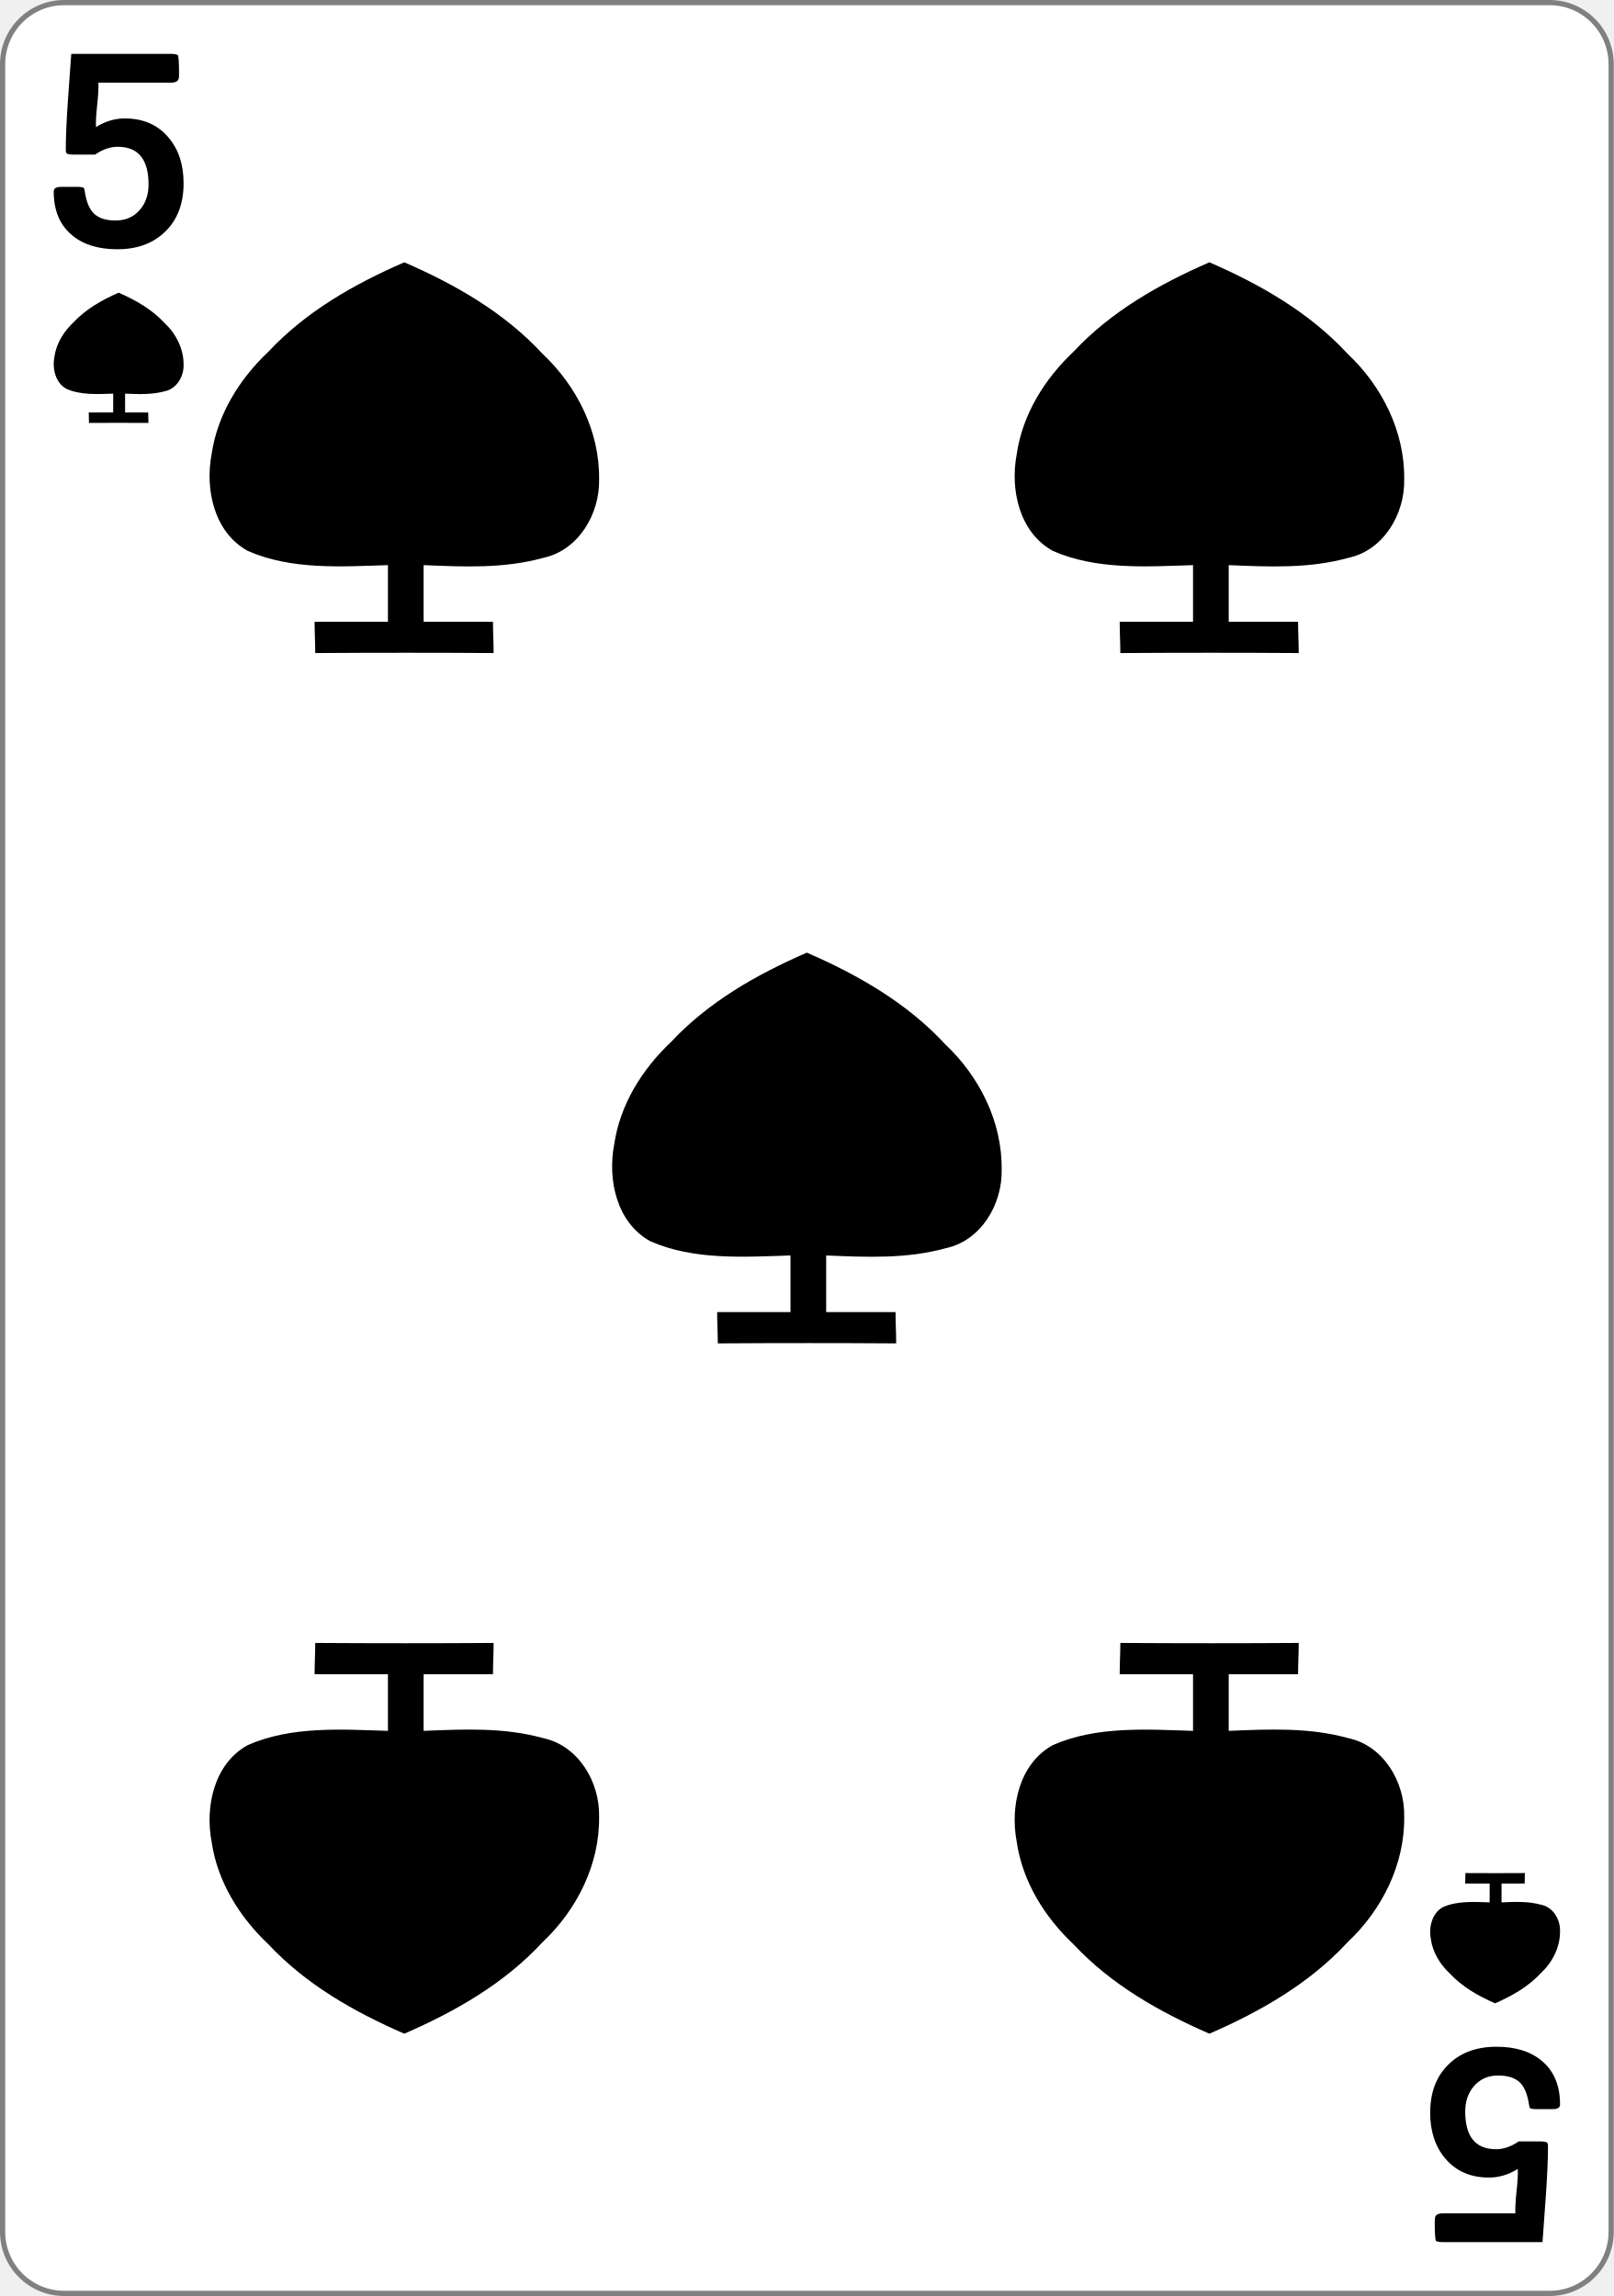
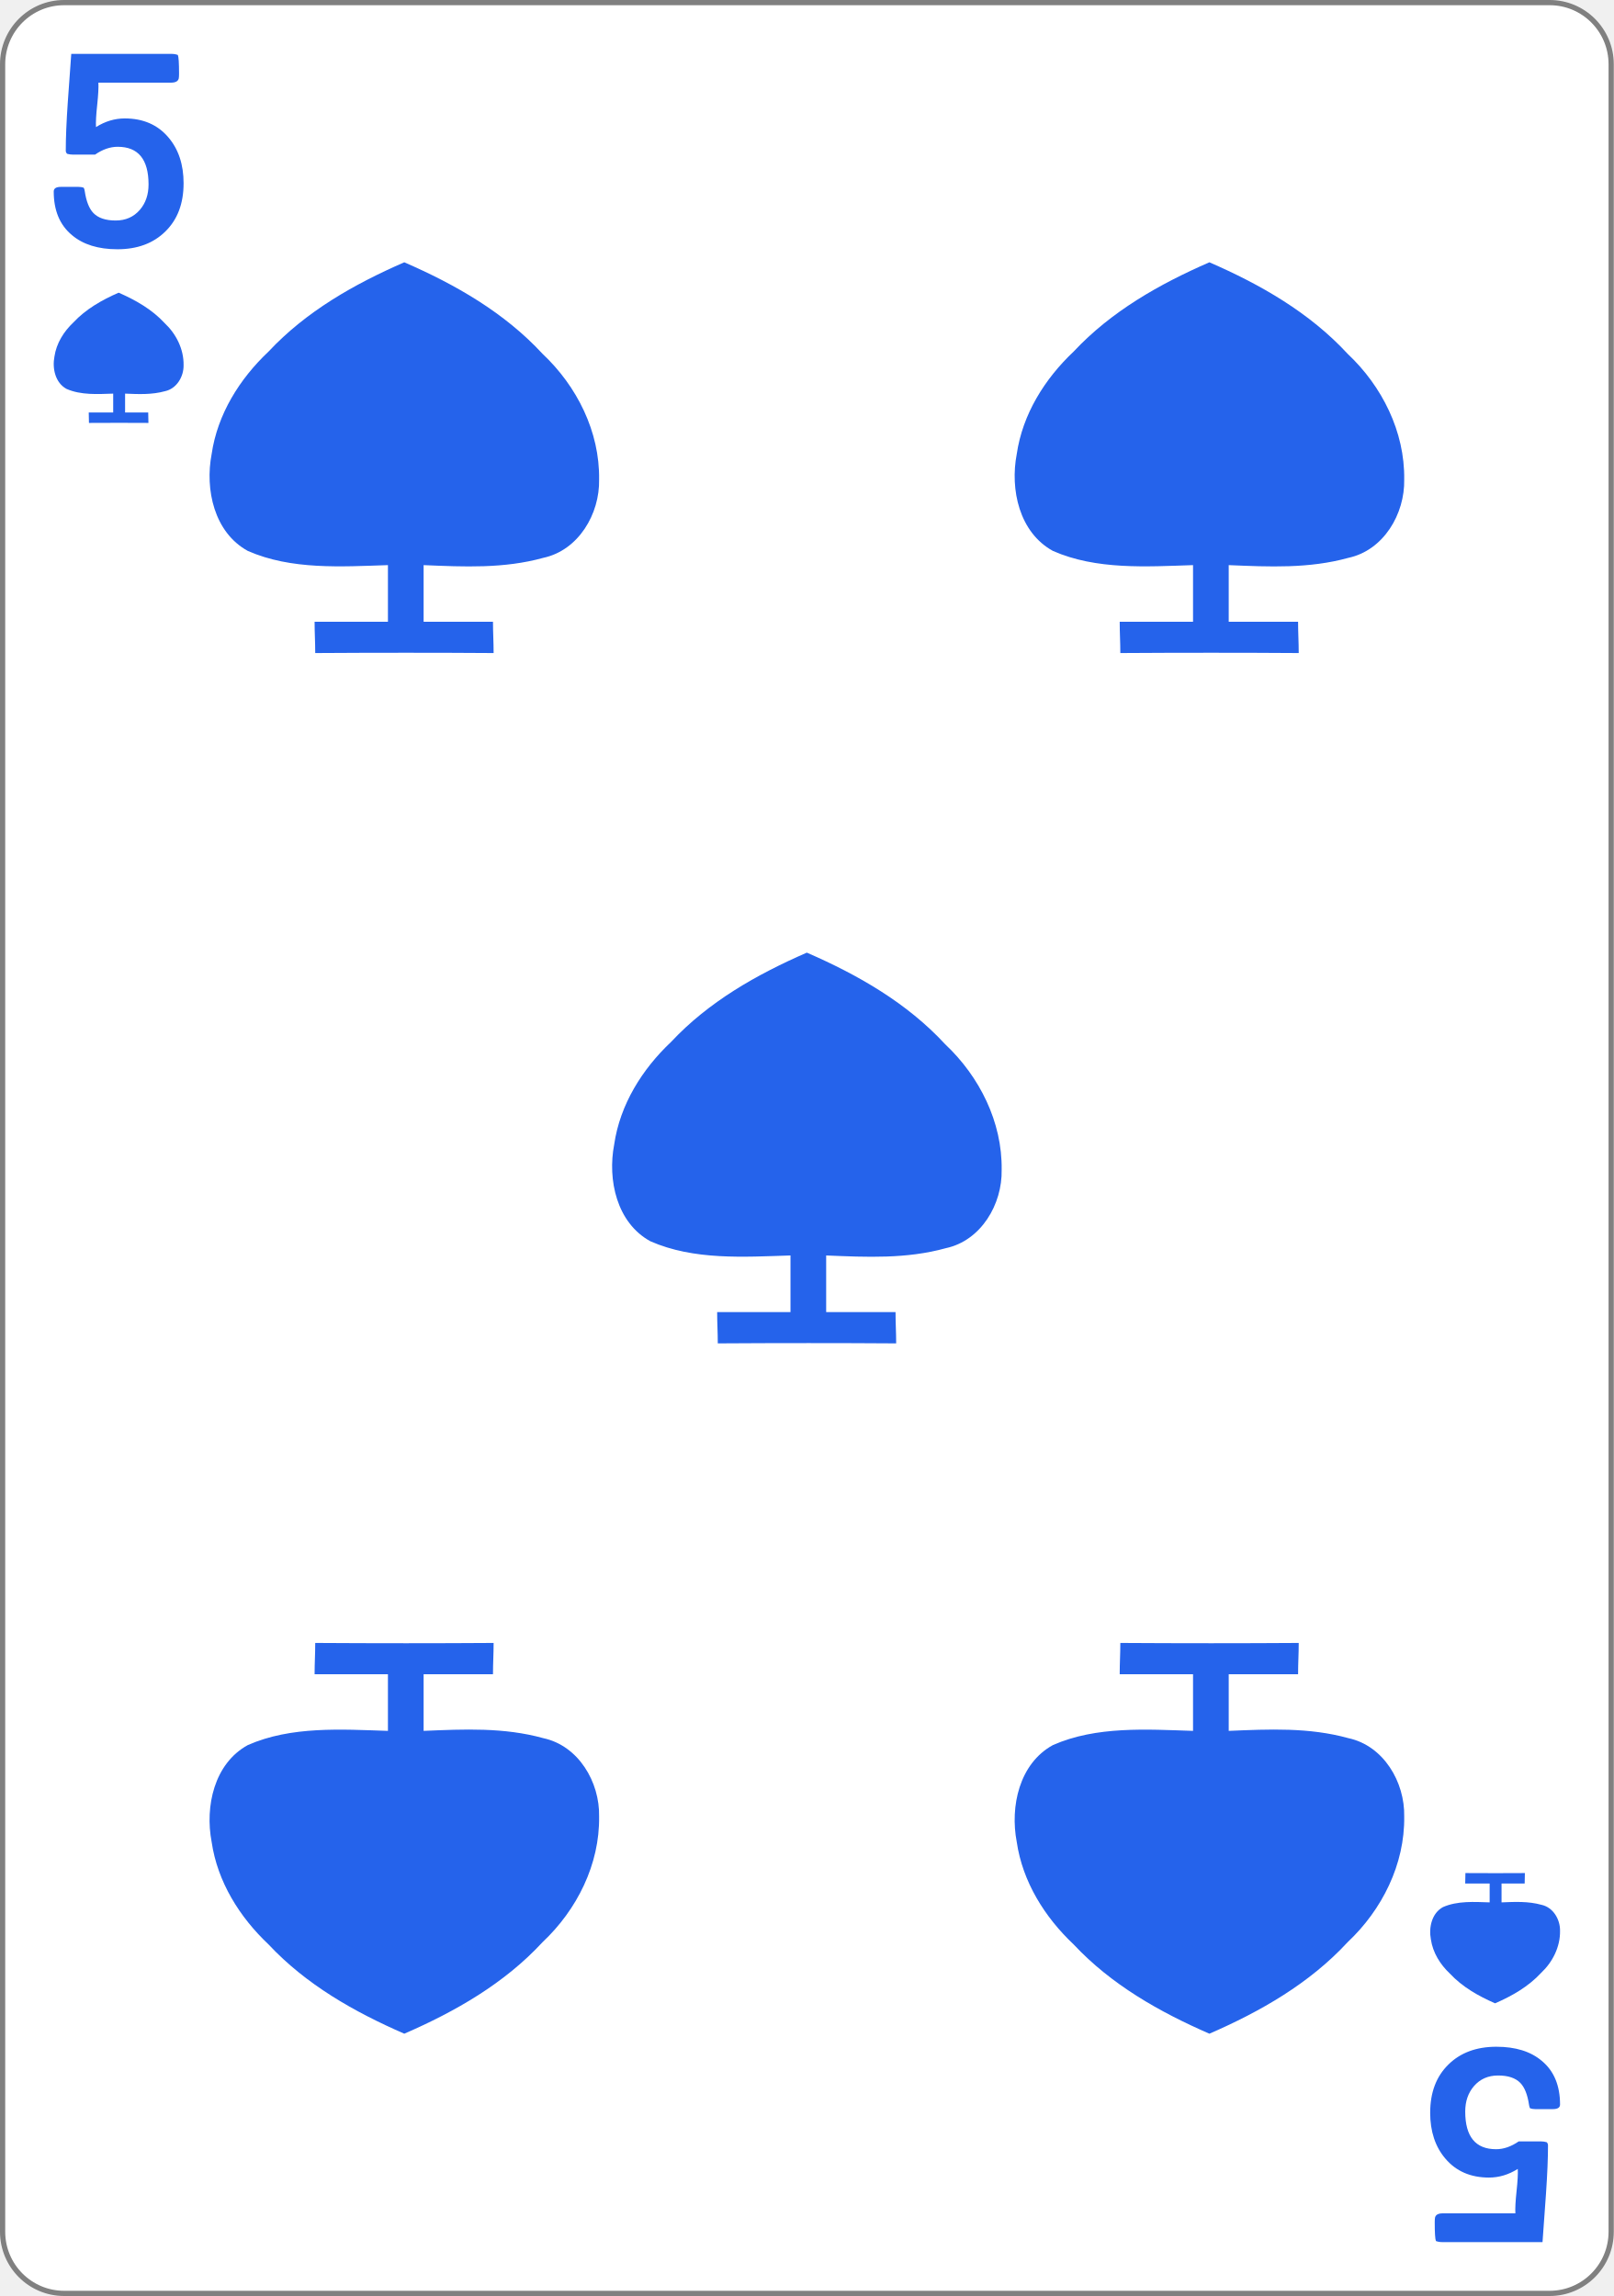
<svg xmlns="http://www.w3.org/2000/svg" width="234" height="333" id="svg2" version="1.1">
  <defs id="defs4" />
  <g id="layer1" transform="translate(0,-719.3622)">
    <g id="g924">
      <rect rx="8.919" ry="8.946" y="719.74" x="0.378" height="332.244" width="233.244" id="rect4266" style="fill:#ffffff;fill-opacity:1;stroke:#808080;stroke-width:0.756;stroke-linecap:butt;stroke-linejoin:miter;stroke-miterlimit:4;stroke-dasharray:none;stroke-opacity:1" />
-       <g transform="matrix(0.07348588,0,0,0.07370838,-248.0173,933.6006)" id="g4233" style="fill:none;stroke:#000000;stroke-width:3.181;stroke-opacity:1" />
-       <g clip-path="none" style="fill:none;stroke:#000000;stroke-width:3.181;stroke-opacity:1" id="g4211" transform="matrix(0.07348588,0,0,0.07370838,-248.0173,933.6006)" />
-       <g transform="matrix(0.07348588,0,0,0.07370838,-248.0173,933.6006)" id="g4227" style="fill:none;stroke:#000000;stroke-width:3.181;stroke-opacity:1" />
-       <path id="path2985-3-11" d="m 12.899,780.702 c 0,-0.556 -0.031,-0.958 -0.031,-1.514 1.15,0 2.395,0 3.545,0 0,-1.322 0,-1.415 0,-2.737 -2.244,0.072 -4.672,0.239 -6.774,-0.687 -1.627,-0.893 -2.075,-2.971 -1.747,-4.679 0.281,-1.928 1.352,-3.639 2.75,-4.958 1.819,-1.946 4.139,-3.259 6.561,-4.316 2.472,1.075 4.843,2.431 6.686,4.428 1.659,1.559 2.765,3.763 2.731,6.071 0.036,1.665 -0.996,3.425 -2.697,3.789 -1.904,0.527 -3.83,0.434 -5.785,0.352 0,1.322 0,1.415 0,2.737 1.15,0 2.203,0 3.353,0 0,0.556 0.031,0.958 0.031,1.514 -2.632,-0.019 -5.779,-0.019 -8.622,0 z" style="fill:#000000;stroke:none;stroke-width:1" />
-       <path id="path2985-3-11-7" d="m 212.488,991.022 c 0,0.556 -0.031,0.958 -0.031,1.514 1.15,0 2.395,0 3.545,0 0,1.322 0,1.415 0,2.737 -2.244,-0.072 -4.672,-0.239 -6.774,0.687 -1.627,0.893 -2.075,2.971 -1.748,4.679 0.281,1.927 1.352,3.639 2.75,4.958 1.819,1.946 4.139,3.259 6.561,4.316 2.472,-1.075 4.843,-2.431 6.686,-4.428 1.659,-1.559 2.765,-3.763 2.731,-6.071 0.036,-1.665 -0.996,-3.425 -2.697,-3.789 -1.904,-0.527 -3.83,-0.434 -5.785,-0.352 0,-1.322 0,-1.415 0,-2.737 1.15,0 2.203,0 3.353,0 0,-0.556 0.031,-0.958 0.031,-1.514 -2.632,0.019 -5.779,0.019 -8.622,0 z" style="fill:#000000;stroke:none;stroke-width:1" />
-       <path id="path2985-3-3" d="m 45.709,814.076 c 0,-1.668 -0.092,-2.873 -0.092,-4.541 3.449,0 7.185,0 10.634,0 0,-3.965 0,-4.246 0,-8.211 -6.732,0.217 -14.017,0.717 -20.322,-2.061 -4.88,-2.678 -6.226,-8.913 -5.242,-14.038 0.842,-5.783 4.057,-10.918 8.251,-14.873 5.457,-5.837 12.417,-9.778 19.683,-12.948 7.417,3.224 14.53,7.294 20.057,13.285 4.978,4.678 8.295,11.29 8.193,18.212 0.108,4.996 -2.987,10.276 -8.092,11.367 -5.711,1.582 -11.491,1.301 -17.354,1.057 0,3.965 0,4.246 0,8.211 3.449,0 6.609,0 10.058,0 0,1.668 0.092,2.873 0.092,4.541 -7.897,-0.056 -17.336,-0.056 -25.865,0 z" style="fill:#000000;stroke:none;stroke-width:1" />
-       <path id="path2985-3-3-5" d="m 162.45,814.076 c 0,-1.668 -0.092,-2.873 -0.092,-4.541 3.449,0 7.185,0 10.634,0 0,-3.965 0,-4.246 0,-8.211 -6.732,0.217 -14.017,0.717 -20.322,-2.061 -4.88,-2.678 -6.226,-8.913 -5.242,-14.038 0.842,-5.783 4.057,-10.918 8.251,-14.873 5.457,-5.837 12.417,-9.778 19.683,-12.948 7.417,3.224 14.53,7.294 20.057,13.285 4.978,4.678 8.295,11.29 8.193,18.212 0.108,4.996 -2.987,10.276 -8.092,11.367 -5.711,1.582 -11.491,1.301 -17.354,1.057 0,3.965 0,4.246 0,8.211 3.449,0 6.609,0 10.058,0 0,1.668 0.092,2.873 0.092,4.541 -7.897,-0.056 -17.336,-0.056 -25.865,0 z" style="fill:#000000;stroke:none;stroke-width:1" />
-       <path id="path2985-3-3-5-4-3-1" d="m 104.08,914.199 c 0,-1.668 -0.092,-2.873 -0.092,-4.541 3.449,0 7.185,0 10.634,0 0,-3.965 0,-4.246 0,-8.211 -6.732,0.217 -14.017,0.717 -20.322,-2.061 -4.88,-2.678 -6.226,-8.913 -5.242,-14.038 0.842,-5.783 4.057,-10.918 8.251,-14.873 5.457,-5.837 12.417,-9.778 19.683,-12.948 7.417,3.224 14.53,7.294 20.057,13.285 4.978,4.678 8.295,11.29 8.193,18.212 0.108,4.996 -2.987,10.276 -8.092,11.367 -5.711,1.582 -11.491,1.301 -17.354,1.057 0,3.965 0,4.246 0,8.211 3.449,0 6.609,0 10.058,0 0,1.668 0.092,2.873 0.092,4.541 -7.897,-0.056 -17.336,-0.056 -25.865,0 z" style="fill:#000000;stroke:none;stroke-width:1" />
-       <path id="path2985-3-38-2" d="m 45.709,957.648 c 0,1.668 -0.092,2.873 -0.092,4.541 3.449,0 7.185,0 10.634,0 0,3.965 0,4.246 0,8.211 -6.732,-0.217 -14.017,-0.717 -20.322,2.061 -4.88,2.678 -6.226,8.913 -5.242,14.038 0.842,5.783 4.057,10.918 8.251,14.873 5.457,5.837 12.417,9.778 19.683,12.948 7.417,-3.224 14.53,-7.294 20.057,-13.285 4.978,-4.678 8.295,-11.289 8.193,-18.212 0.108,-4.996 -2.987,-10.276 -8.092,-11.367 -5.711,-1.582 -11.491,-1.301 -17.354,-1.057 0,-3.965 0,-4.246 0,-8.211 3.449,0 6.609,0 10.058,0 0,-1.668 0.092,-2.873 0.092,-4.541 -7.897,0.056 -17.336,0.056 -25.865,0 z" style="fill:#000000;stroke:none;stroke-width:1" />
-       <path id="path2985-3-38-2-3" d="m 162.45,957.648 c 0,1.668 -0.092,2.873 -0.092,4.541 3.449,0 7.185,0 10.634,0 0,3.965 0,4.246 0,8.211 -6.732,-0.217 -14.017,-0.717 -20.322,2.061 -4.88,2.678 -6.226,8.913 -5.242,14.038 0.842,5.783 4.057,10.918 8.251,14.873 5.457,5.837 12.417,9.778 19.683,12.948 7.417,-3.224 14.53,-7.294 20.057,-13.285 4.978,-4.678 8.295,-11.289 8.193,-18.212 0.108,-4.996 -2.987,-10.276 -8.092,-11.367 -5.711,-1.582 -11.491,-1.301 -17.354,-1.057 0,-3.965 0,-4.246 0,-8.211 3.449,0 6.609,0 10.058,0 0,-1.668 0.092,-2.873 0.092,-4.541 -7.897,0.056 -17.336,0.056 -25.865,0 z" style="fill:#000000;stroke:none;stroke-width:1" />
-       <g id="text3755-5" style="font-style:normal;font-variant:normal;font-weight:bold;font-stretch:normal;font-size:3.772px;line-height:0%;font-family:'Levenim MT';-inkscape-font-specification:'Sans Bold';letter-spacing:0px;word-spacing:0px;fill:#000000;fill-opacity:1;stroke:none;stroke-width:1" transform="scale(0.9950993,1.004925)" aria-label="5">
+       <g transform="matrix(0.07348588,0,0,0.07370838,-248.0173,933.6006)" id="g4233" style="fill:none;stroke:#2563eb;stroke-width:3.181;stroke-opacity:1" />
+       <g clip-path="none" style="fill:none;stroke:#2563eb;stroke-width:3.181;stroke-opacity:1" id="g4211" transform="matrix(0.07348588,0,0,0.07370838,-248.0173,933.6006)" />
+       <g transform="matrix(0.07348588,0,0,0.07370838,-248.0173,933.6006)" id="g4227" style="fill:none;stroke:#2563eb;stroke-width:3.181;stroke-opacity:1" />
+       <path id="path2985-3-11" d="m 12.899,780.702 c 0,-0.556 -0.031,-0.958 -0.031,-1.514 1.15,0 2.395,0 3.545,0 0,-1.322 0,-1.415 0,-2.737 -2.244,0.072 -4.672,0.239 -6.774,-0.687 -1.627,-0.893 -2.075,-2.971 -1.747,-4.679 0.281,-1.928 1.352,-3.639 2.75,-4.958 1.819,-1.946 4.139,-3.259 6.561,-4.316 2.472,1.075 4.843,2.431 6.686,4.428 1.659,1.559 2.765,3.763 2.731,6.071 0.036,1.665 -0.996,3.425 -2.697,3.789 -1.904,0.527 -3.83,0.434 -5.785,0.352 0,1.322 0,1.415 0,2.737 1.15,0 2.203,0 3.353,0 0,0.556 0.031,0.958 0.031,1.514 -2.632,-0.019 -5.779,-0.019 -8.622,0 z" style="fill:#2563eb;stroke:none;stroke-width:1" />
+       <path id="path2985-3-11-7" d="m 212.488,991.022 c 0,0.556 -0.031,0.958 -0.031,1.514 1.15,0 2.395,0 3.545,0 0,1.322 0,1.415 0,2.737 -2.244,-0.072 -4.672,-0.239 -6.774,0.687 -1.627,0.893 -2.075,2.971 -1.748,4.679 0.281,1.927 1.352,3.639 2.75,4.958 1.819,1.946 4.139,3.259 6.561,4.316 2.472,-1.075 4.843,-2.431 6.686,-4.428 1.659,-1.559 2.765,-3.763 2.731,-6.071 0.036,-1.665 -0.996,-3.425 -2.697,-3.789 -1.904,-0.527 -3.83,-0.434 -5.785,-0.352 0,-1.322 0,-1.415 0,-2.737 1.15,0 2.203,0 3.353,0 0,-0.556 0.031,-0.958 0.031,-1.514 -2.632,0.019 -5.779,0.019 -8.622,0 z" style="fill:#2563eb;stroke:none;stroke-width:1" />
+       <path id="path2985-3-3" d="m 45.709,814.076 c 0,-1.668 -0.092,-2.873 -0.092,-4.541 3.449,0 7.185,0 10.634,0 0,-3.965 0,-4.246 0,-8.211 -6.732,0.217 -14.017,0.717 -20.322,-2.061 -4.88,-2.678 -6.226,-8.913 -5.242,-14.038 0.842,-5.783 4.057,-10.918 8.251,-14.873 5.457,-5.837 12.417,-9.778 19.683,-12.948 7.417,3.224 14.53,7.294 20.057,13.285 4.978,4.678 8.295,11.29 8.193,18.212 0.108,4.996 -2.987,10.276 -8.092,11.367 -5.711,1.582 -11.491,1.301 -17.354,1.057 0,3.965 0,4.246 0,8.211 3.449,0 6.609,0 10.058,0 0,1.668 0.092,2.873 0.092,4.541 -7.897,-0.056 -17.336,-0.056 -25.865,0 z" style="fill:#2563eb;stroke:none;stroke-width:1" />
+       <path id="path2985-3-3-5" d="m 162.45,814.076 c 0,-1.668 -0.092,-2.873 -0.092,-4.541 3.449,0 7.185,0 10.634,0 0,-3.965 0,-4.246 0,-8.211 -6.732,0.217 -14.017,0.717 -20.322,-2.061 -4.88,-2.678 -6.226,-8.913 -5.242,-14.038 0.842,-5.783 4.057,-10.918 8.251,-14.873 5.457,-5.837 12.417,-9.778 19.683,-12.948 7.417,3.224 14.53,7.294 20.057,13.285 4.978,4.678 8.295,11.29 8.193,18.212 0.108,4.996 -2.987,10.276 -8.092,11.367 -5.711,1.582 -11.491,1.301 -17.354,1.057 0,3.965 0,4.246 0,8.211 3.449,0 6.609,0 10.058,0 0,1.668 0.092,2.873 0.092,4.541 -7.897,-0.056 -17.336,-0.056 -25.865,0 z" style="fill:#2563eb;stroke:none;stroke-width:1" />
+       <path id="path2985-3-3-5-4-3-1" d="m 104.08,914.199 c 0,-1.668 -0.092,-2.873 -0.092,-4.541 3.449,0 7.185,0 10.634,0 0,-3.965 0,-4.246 0,-8.211 -6.732,0.217 -14.017,0.717 -20.322,-2.061 -4.88,-2.678 -6.226,-8.913 -5.242,-14.038 0.842,-5.783 4.057,-10.918 8.251,-14.873 5.457,-5.837 12.417,-9.778 19.683,-12.948 7.417,3.224 14.53,7.294 20.057,13.285 4.978,4.678 8.295,11.29 8.193,18.212 0.108,4.996 -2.987,10.276 -8.092,11.367 -5.711,1.582 -11.491,1.301 -17.354,1.057 0,3.965 0,4.246 0,8.211 3.449,0 6.609,0 10.058,0 0,1.668 0.092,2.873 0.092,4.541 -7.897,-0.056 -17.336,-0.056 -25.865,0 z" style="fill:#2563eb;stroke:none;stroke-width:1" />
+       <path id="path2985-3-38-2" d="m 45.709,957.648 c 0,1.668 -0.092,2.873 -0.092,4.541 3.449,0 7.185,0 10.634,0 0,3.965 0,4.246 0,8.211 -6.732,-0.217 -14.017,-0.717 -20.322,2.061 -4.88,2.678 -6.226,8.913 -5.242,14.038 0.842,5.783 4.057,10.918 8.251,14.873 5.457,5.837 12.417,9.778 19.683,12.948 7.417,-3.224 14.53,-7.294 20.057,-13.285 4.978,-4.678 8.295,-11.289 8.193,-18.212 0.108,-4.996 -2.987,-10.276 -8.092,-11.367 -5.711,-1.582 -11.491,-1.301 -17.354,-1.057 0,-3.965 0,-4.246 0,-8.211 3.449,0 6.609,0 10.058,0 0,-1.668 0.092,-2.873 0.092,-4.541 -7.897,0.056 -17.336,0.056 -25.865,0 z" style="fill:#2563eb;stroke:none;stroke-width:1" />
+       <path id="path2985-3-38-2-3" d="m 162.45,957.648 c 0,1.668 -0.092,2.873 -0.092,4.541 3.449,0 7.185,0 10.634,0 0,3.965 0,4.246 0,8.211 -6.732,-0.217 -14.017,-0.717 -20.322,2.061 -4.88,2.678 -6.226,8.913 -5.242,14.038 0.842,5.783 4.057,10.918 8.251,14.873 5.457,5.837 12.417,9.778 19.683,12.948 7.417,-3.224 14.53,-7.294 20.057,-13.285 4.978,-4.678 8.295,-11.289 8.193,-18.212 0.108,-4.996 -2.987,-10.276 -8.092,-11.367 -5.711,-1.582 -11.491,-1.301 -17.354,-1.057 0,-3.965 0,-4.246 0,-8.211 3.449,0 6.609,0 10.058,0 0,-1.668 0.092,-2.873 0.092,-4.541 -7.897,0.056 -17.336,0.056 -25.865,0 z" style="fill:#2563eb;stroke:none;stroke-width:1" />
+       <g id="text3755-5" style="font-style:normal;font-variant:normal;font-weight:bold;font-stretch:normal;font-size:3.772px;line-height:0%;font-family:'Levenim MT';-inkscape-font-specification:'Sans Bold';letter-spacing:0px;word-spacing:0px;fill:#2563eb;fill-opacity:1;stroke:none;stroke-width:1" transform="scale(0.9950993,1.004925)" aria-label="5">
        <path id="path903" style="font-size:39.909px;line-height:1.25;stroke-width:1" d="m 26.751,742.302 q 0,4.365 -2.65,6.937 -2.631,2.572 -6.996,2.572 -4.19,0 -6.626,-2.046 -2.65,-2.183 -2.65,-6.294 0,-0.663 1.052,-0.663 h 2.553 q 0.409,0 0.76,0.117 0.117,0.195 0.156,0.507 0.331,2.202 1.267,3.157 1.052,1.072 3.235,1.072 2.183,0 3.527,-1.539 1.267,-1.462 1.267,-3.664 0,-5.437 -4.501,-5.437 -1.637,0 -3.293,1.13 h -3.215 q -0.448,0 -0.857,-0.117 -0.195,-0.195 -0.195,-0.448 0,-2.767 0.292,-6.976 0.253,-3.508 0.507,-6.996 h 14.615 q 0.507,0 0.916,0.156 0.175,0.39 0.175,2.728 0,0.39 -0.039,0.643 -0.136,0.624 -1.13,0.624 H 14.338 q 0.058,1.052 -0.175,3.215 -0.234,2.144 -0.175,3.196 2.007,-1.247 4.19,-1.247 4.014,0 6.353,2.728 2.222,2.572 2.222,6.645 z" />
      </g>
-       <g id="text3755-2-28" style="font-style:normal;font-variant:normal;font-weight:bold;font-stretch:normal;font-size:3.772px;line-height:0%;font-family:'Levenim MT';-inkscape-font-specification:'Sans Bold';letter-spacing:0px;word-spacing:0px;fill:#000000;fill-opacity:1;stroke:none;stroke-width:1" transform="scale(-0.9950993,-1.004925)" aria-label="5">
+       <g id="text3755-2-28" style="font-style:normal;font-variant:normal;font-weight:bold;font-stretch:normal;font-size:3.772px;line-height:0%;font-family:'Levenim MT';-inkscape-font-specification:'Sans Bold';letter-spacing:0px;word-spacing:0px;fill:#2563eb;fill-opacity:1;stroke:none;stroke-width:1" transform="scale(-0.9950993,-1.004925)" aria-label="5">
        <path id="path906" style="font-size:39.909px;line-height:1.25;stroke-width:1" d="m -208.401,-1020.74 q 0,4.365 -2.65,6.937 -2.631,2.572 -6.996,2.572 -4.19,0 -6.626,-2.046 -2.65,-2.183 -2.65,-6.294 0,-0.662 1.052,-0.662 h 2.553 q 0.409,0 0.76,0.117 0.117,0.195 0.156,0.507 0.331,2.202 1.267,3.157 1.052,1.072 3.235,1.072 2.183,0 3.527,-1.539 1.267,-1.462 1.267,-3.664 0,-5.437 -4.502,-5.437 -1.637,0 -3.293,1.13 h -3.215 q -0.448,0 -0.857,-0.117 -0.195,-0.195 -0.195,-0.448 0,-2.767 0.292,-6.976 0.253,-3.508 0.507,-6.996 h 14.615 q 0.507,0 0.916,0.156 0.175,0.39 0.175,2.728 0,0.39 -0.039,0.643 -0.136,0.624 -1.13,0.624 h -10.581 q 0.059,1.052 -0.175,3.215 -0.234,2.143 -0.175,3.196 2.007,-1.247 4.19,-1.247 4.014,0 6.353,2.728 2.222,2.572 2.222,6.645 z" />
      </g>
    </g>
  </g>
</svg>
